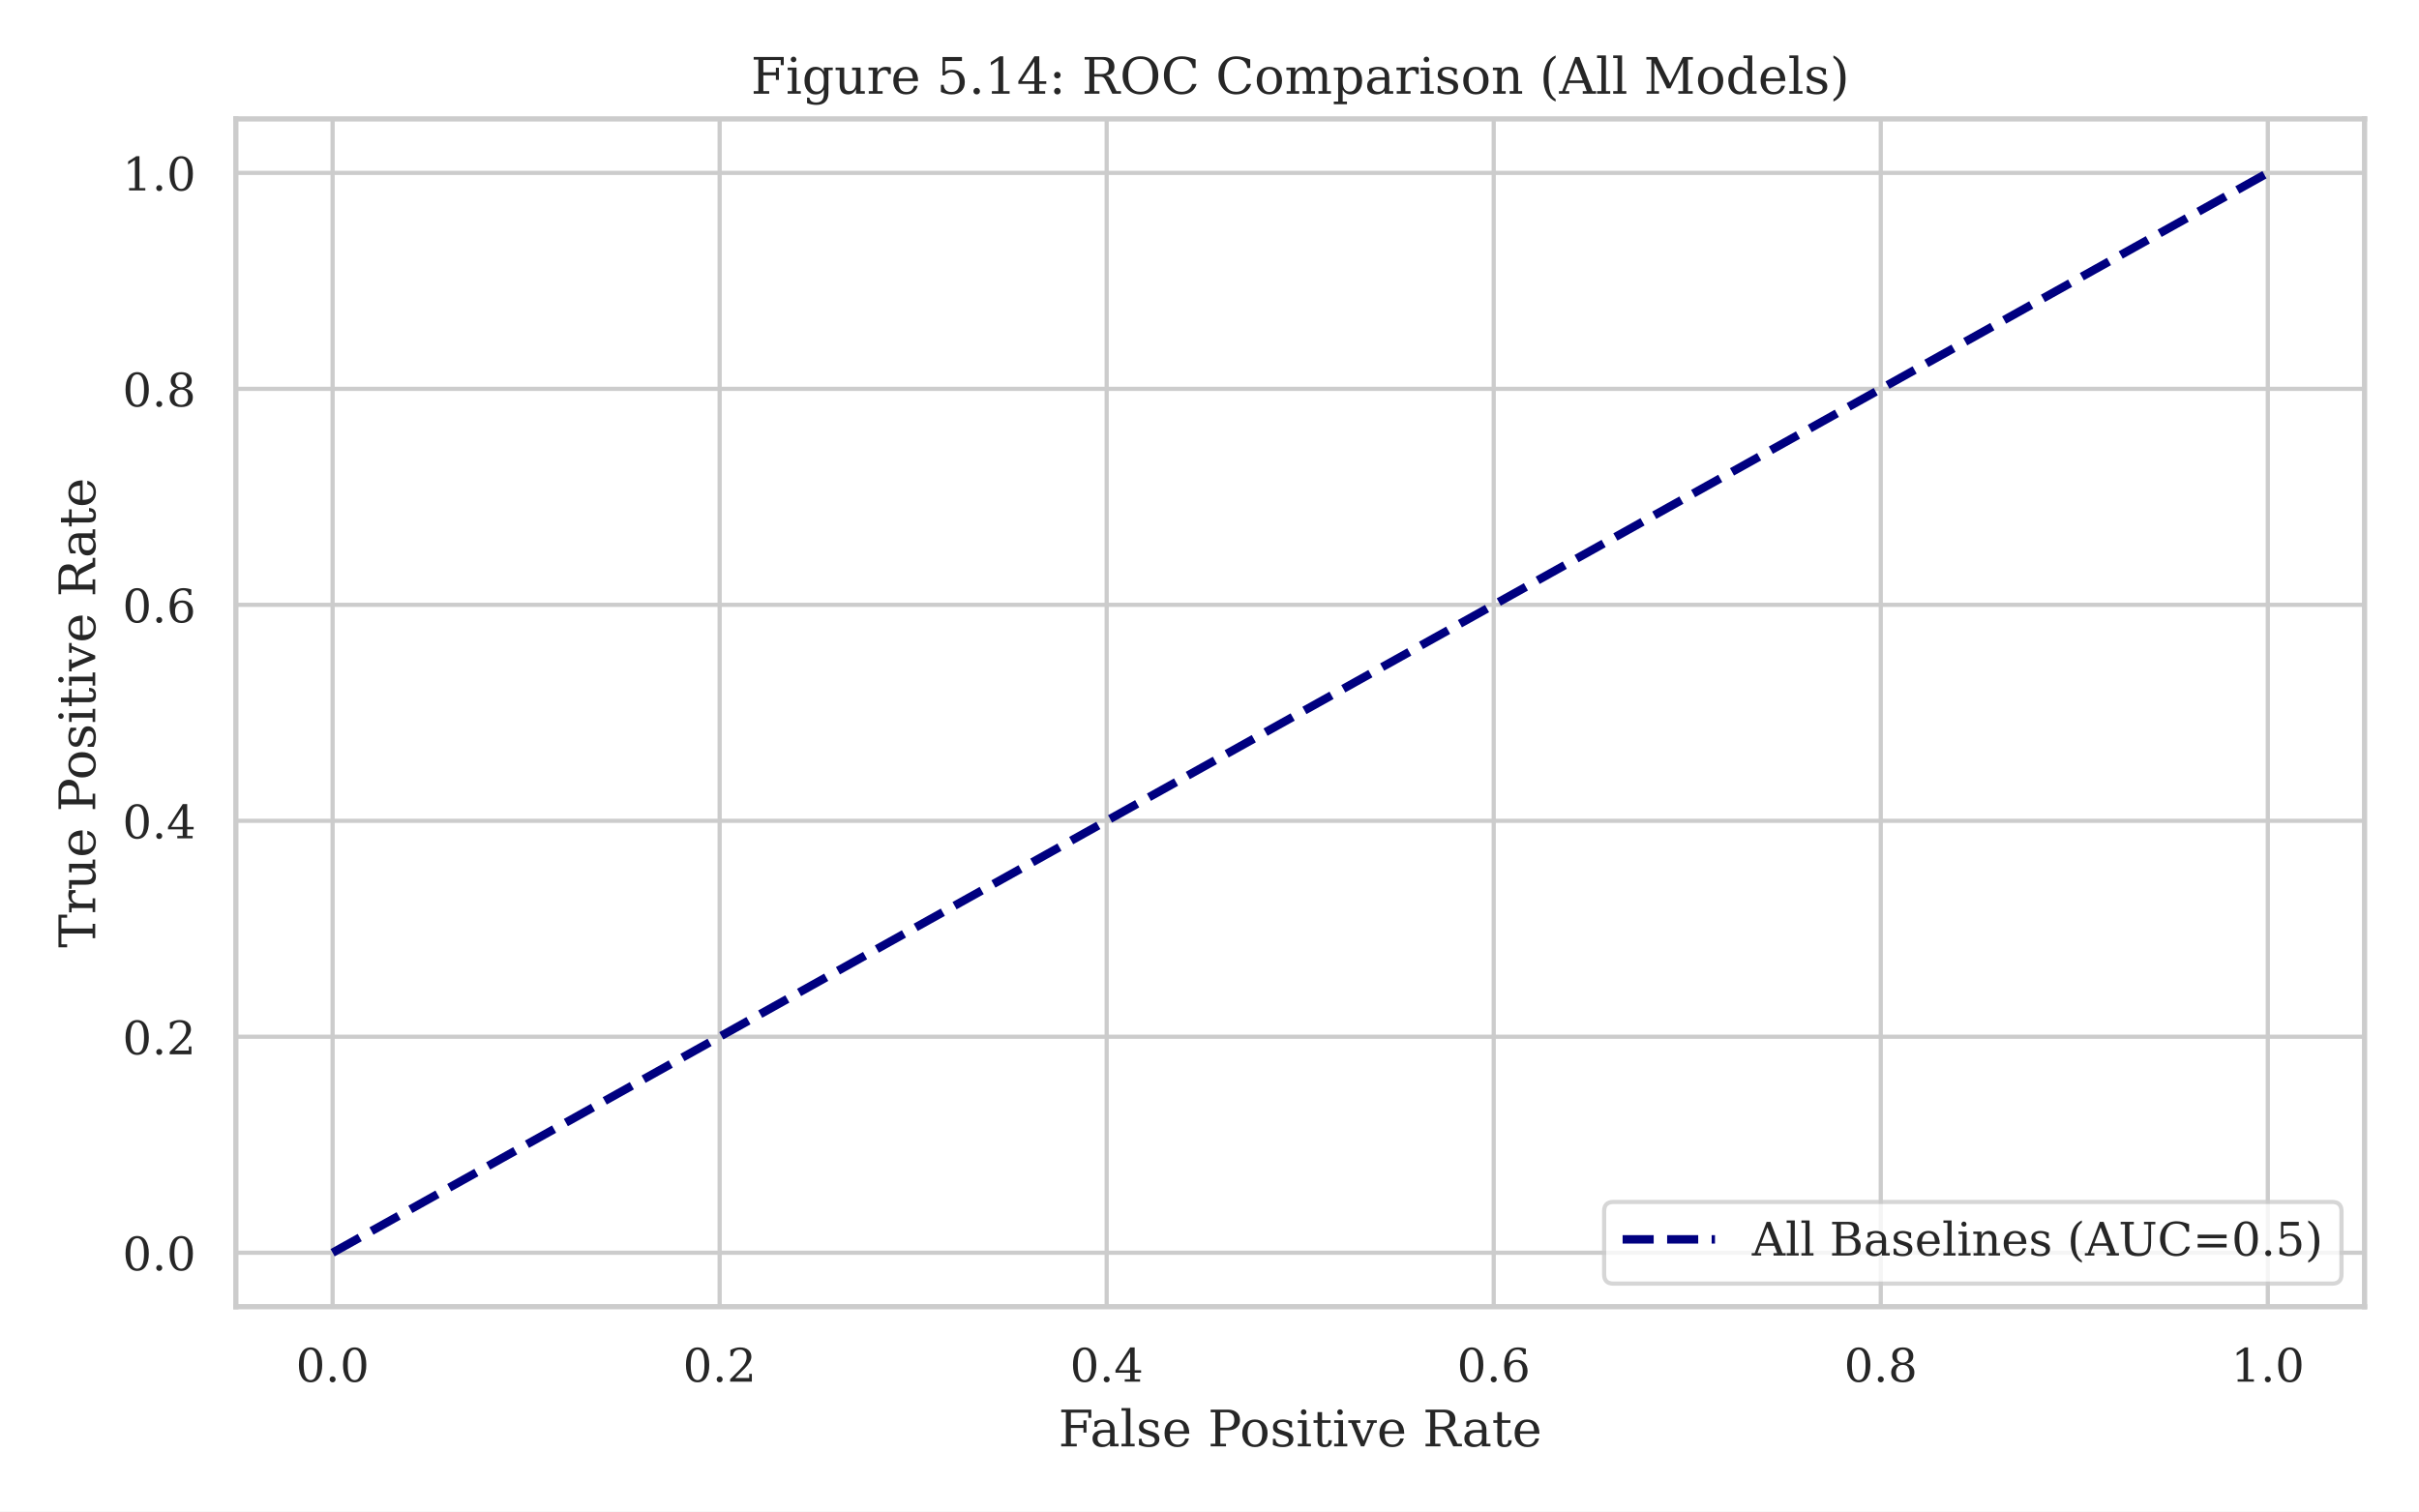
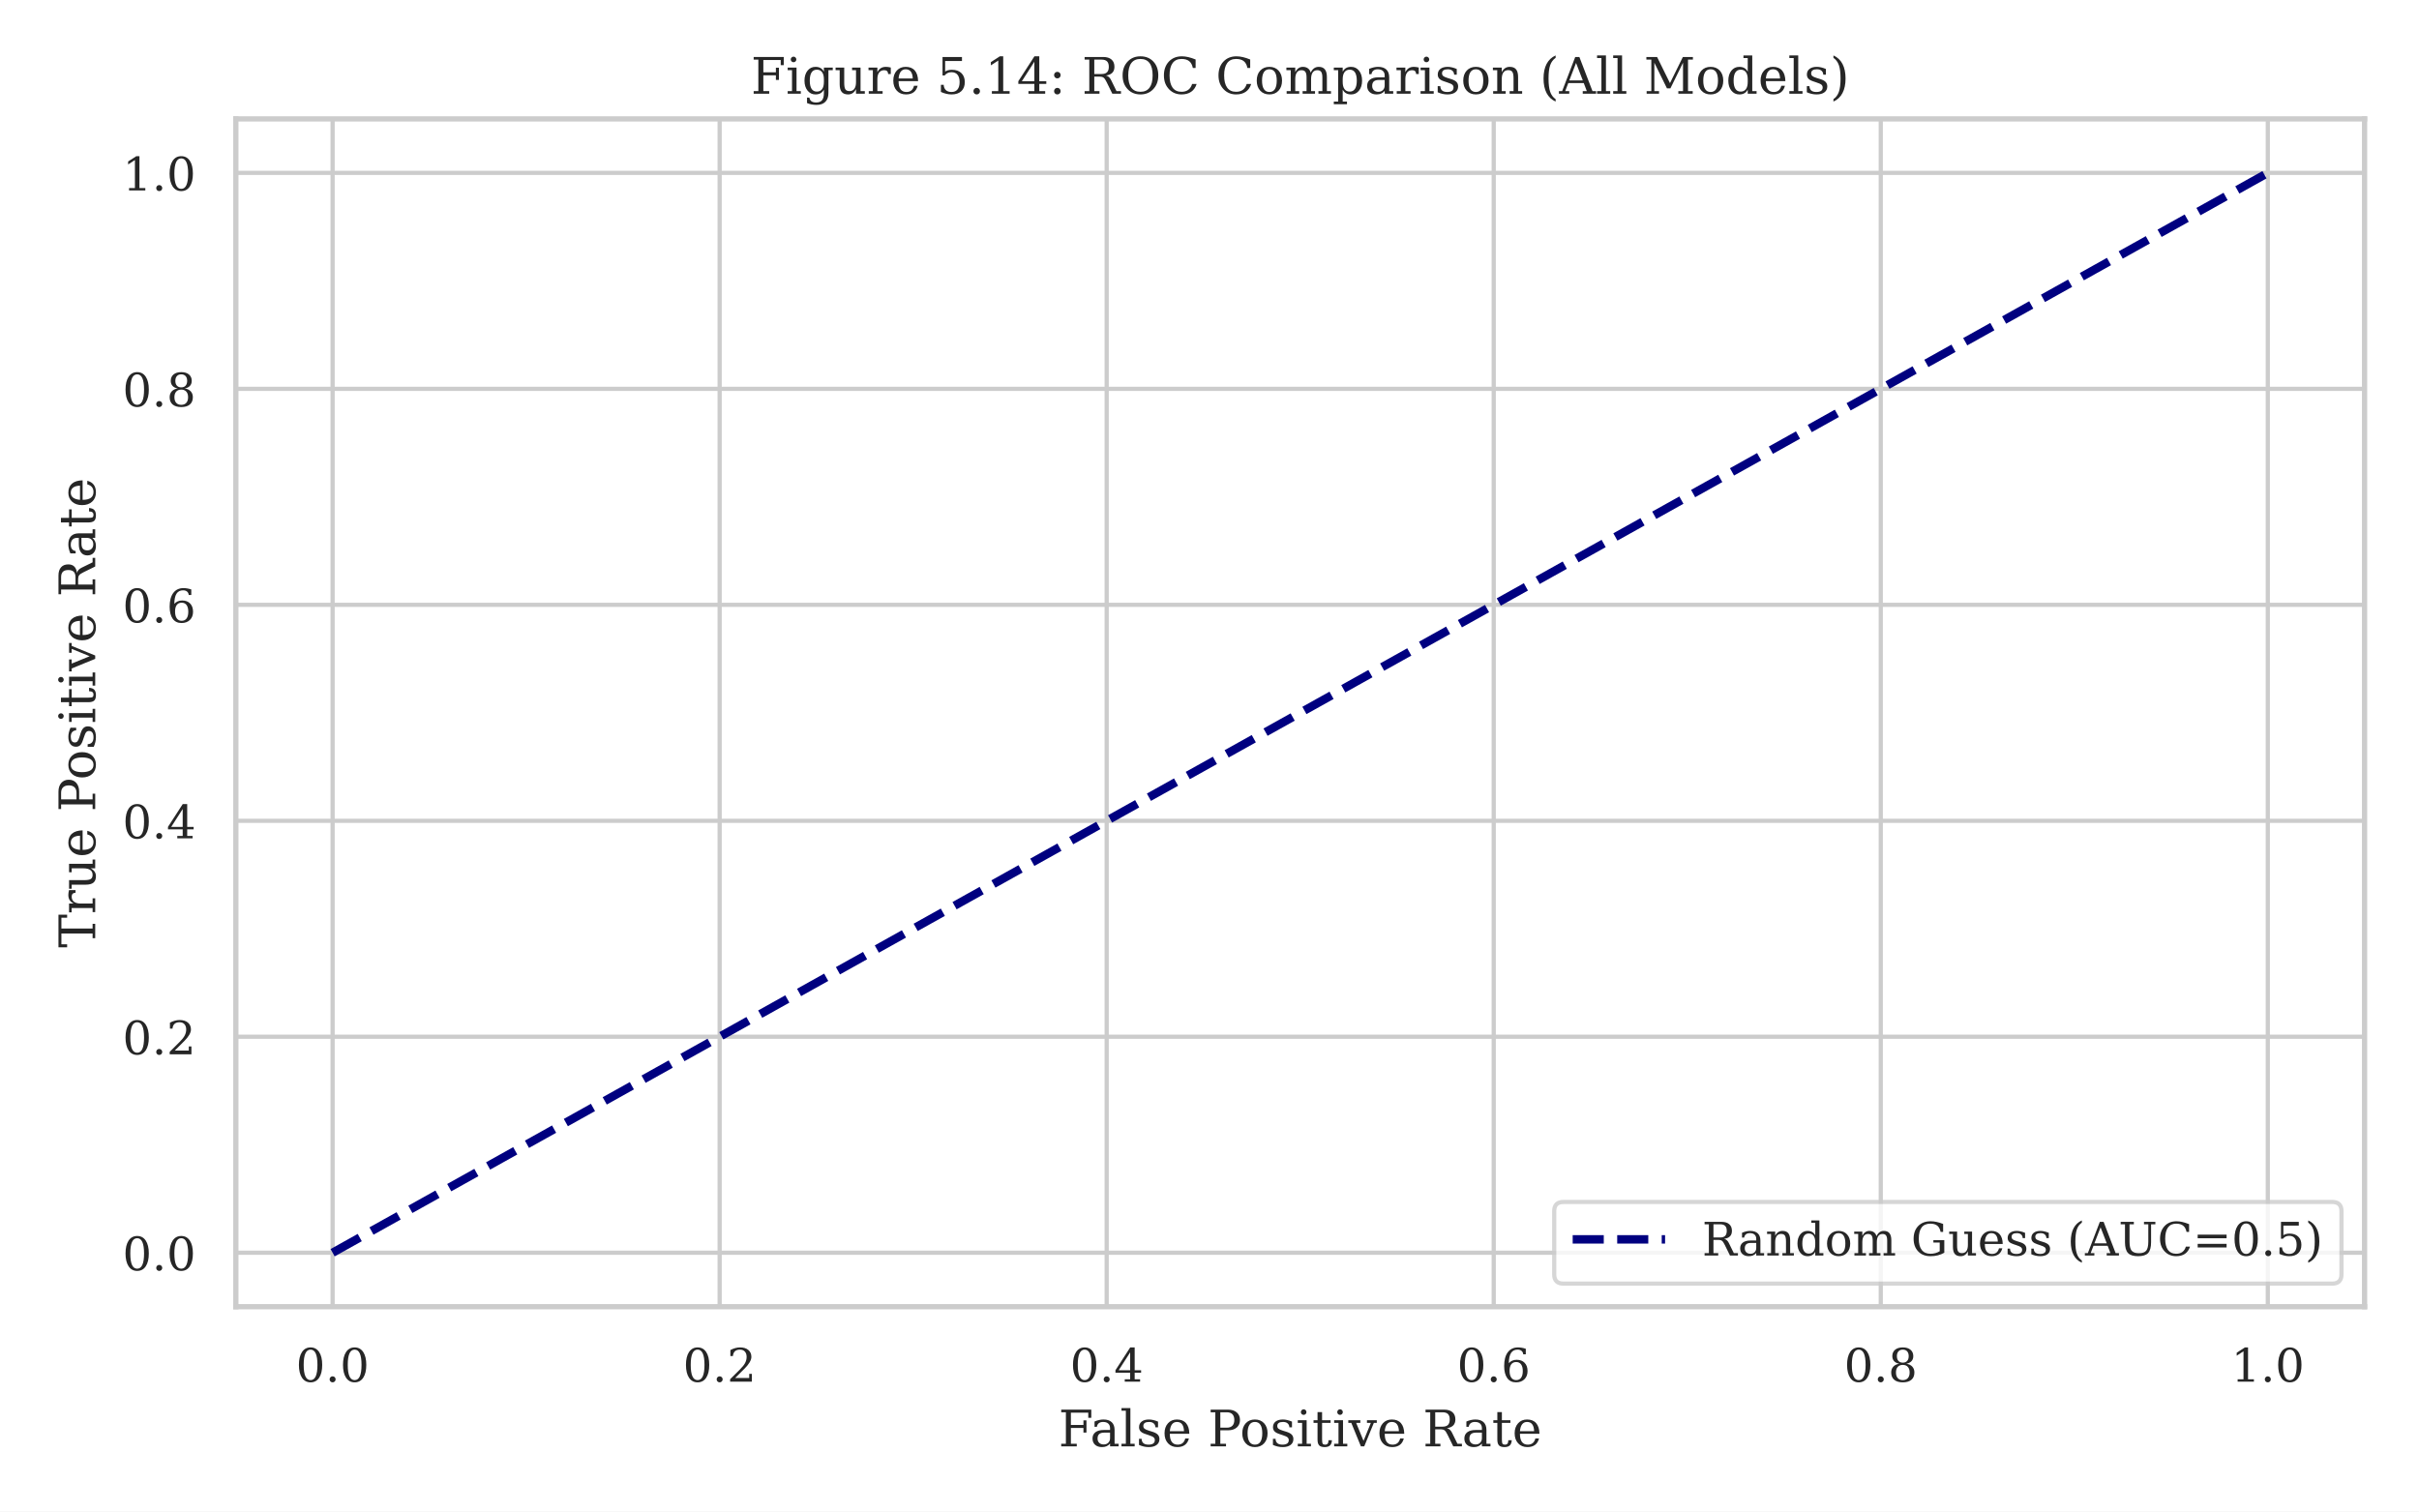
<svg xmlns="http://www.w3.org/2000/svg" xmlns:xlink="http://www.w3.org/1999/xlink" width="576pt" height="360pt" viewBox="0 0 576 360" version="1.1">
  <defs>
    <style type="text/css">*{stroke-linejoin: round; stroke-linecap: butt}</style>
  </defs>
  <g id="figure_1">
    <g id="patch_1">
      <path d="M 0 360  L 576 360  L 576 0  L 0 0  z " style="fill: #ffffff" />
    </g>
    <g id="axes_1">
      <g id="patch_2">
        <path d="M 56.16 311.22  L 563.04 311.22  L 563.04 28.32  L 56.16 28.32  z " style="fill: #ffffff" />
      </g>
      <g id="matplotlib.axis_1">
        <g id="xtick_1">
          <g id="line2d_1">
-             <path d="M 79.2 311.22  L 79.2 28.32  " clip-path="url(#pacf31fbbcf)" style="fill: none; stroke: #cccccc; stroke-linecap: round" />
+             <path d="M 79.2 311.22  L 79.2 28.32  " clip-path="url(#pa7ee1be1a8)" style="fill: none; stroke: #cccccc; stroke-linecap: round" />
          </g>
          <g id="text_1">
            <g style="fill: #262626" transform="translate(70.45328 329.0783) scale(0.11 -0.11)">
              <defs>
                <path id="DejaVuSerif-30" d="M 2034 219  Q 2513 219 2750 744  Q 2988 1269 2988 2328  Q 2988 3391 2750 3916  Q 2513 4441 2034 4441  Q 1556 4441 1318 3916  Q 1081 3391 1081 2328  Q 1081 1269 1318 744  Q 1556 219 2034 219  z M 2034 -91  Q 1275 -91 848 546  Q 422 1184 422 2328  Q 422 3475 848 4112  Q 1275 4750 2034 4750  Q 2797 4750 3222 4112  Q 3647 3475 3647 2328  Q 3647 1184 3222 546  Q 2797 -91 2034 -91  z " transform="scale(0.015625)" />
                <path id="DejaVuSerif-2e" d="M 603 325  Q 603 500 722 622  Q 841 744 1019 744  Q 1191 744 1312 622  Q 1434 500 1434 325  Q 1434 153 1312 31  Q 1191 -91 1019 -91  Q 841 -91 722 29  Q 603 150 603 325  z " transform="scale(0.015625)" />
              </defs>
              <use xlink:href="#DejaVuSerif-30" />
              <use xlink:href="#DejaVuSerif-2e" transform="translate(63.62305 0)" />
              <use xlink:href="#DejaVuSerif-30" transform="translate(95.41016 0)" />
            </g>
          </g>
        </g>
        <g id="xtick_2">
          <g id="line2d_2">
-             <path d="M 171.36 311.22  L 171.36 28.32  " clip-path="url(#pacf31fbbcf)" style="fill: none; stroke: #cccccc; stroke-linecap: round" />
+             <path d="M 171.36 311.22  L 171.36 28.32  " clip-path="url(#pa7ee1be1a8)" style="fill: none; stroke: #cccccc; stroke-linecap: round" />
          </g>
          <g id="text_2">
            <g style="fill: #262626" transform="translate(162.6133 329.0783) scale(0.11 -0.11)">
              <defs>
                <path id="DejaVuSerif-32" d="M 819 3553  L 469 3553  L 469 4384  Q 803 4563 1142 4656  Q 1481 4750 1806 4750  Q 2534 4750 2956 4397  Q 3378 4044 3378 3438  Q 3378 2753 2422 1800  Q 2347 1728 2309 1691  L 1131 513  L 3078 513  L 3078 1088  L 3444 1088  L 3444 0  L 434 0  L 434 341  L 1850 1753  Q 2319 2222 2519 2614  Q 2719 3006 2719 3438  Q 2719 3909 2473 4175  Q 2228 4441 1797 4441  Q 1350 4441 1106 4219  Q 863 3997 819 3553  z " transform="scale(0.015625)" />
              </defs>
              <use xlink:href="#DejaVuSerif-30" />
              <use xlink:href="#DejaVuSerif-2e" transform="translate(63.62305 0)" />
              <use xlink:href="#DejaVuSerif-32" transform="translate(95.41016 0)" />
            </g>
          </g>
        </g>
        <g id="xtick_3">
          <g id="line2d_3">
-             <path d="M 263.52 311.22  L 263.52 28.32  " clip-path="url(#pacf31fbbcf)" style="fill: none; stroke: #cccccc; stroke-linecap: round" />
+             <path d="M 263.52 311.22  L 263.52 28.32  " clip-path="url(#pa7ee1be1a8)" style="fill: none; stroke: #cccccc; stroke-linecap: round" />
          </g>
          <g id="text_3">
            <g style="fill: #262626" transform="translate(254.7733 329.0783) scale(0.11 -0.11)">
              <defs>
                <path id="DejaVuSerif-34" d="M 2234 1581  L 2234 4063  L 641 1581  L 2234 1581  z M 3609 0  L 1484 0  L 1484 331  L 2234 331  L 2234 1247  L 197 1247  L 197 1588  L 2241 4750  L 2859 4750  L 2859 1581  L 3750 1581  L 3750 1247  L 2859 1247  L 2859 331  L 3609 331  L 3609 0  z " transform="scale(0.015625)" />
              </defs>
              <use xlink:href="#DejaVuSerif-30" />
              <use xlink:href="#DejaVuSerif-2e" transform="translate(63.62305 0)" />
              <use xlink:href="#DejaVuSerif-34" transform="translate(95.41016 0)" />
            </g>
          </g>
        </g>
        <g id="xtick_4">
          <g id="line2d_4">
-             <path d="M 355.68 311.22  L 355.68 28.32  " clip-path="url(#pacf31fbbcf)" style="fill: none; stroke: #cccccc; stroke-linecap: round" />
+             <path d="M 355.68 311.22  L 355.68 28.32  " clip-path="url(#pa7ee1be1a8)" style="fill: none; stroke: #cccccc; stroke-linecap: round" />
          </g>
          <g id="text_4">
            <g style="fill: #262626" transform="translate(346.9333 329.0783) scale(0.11 -0.11)">
              <defs>
                <path id="DejaVuSerif-36" d="M 2094 219  Q 2534 219 2771 542  Q 3009 866 3009 1472  Q 3009 2078 2771 2401  Q 2534 2725 2094 2725  Q 1647 2725 1412 2412  Q 1178 2100 1178 1509  Q 1178 888 1415 553  Q 1653 219 2094 219  z M 1075 2569  Q 1288 2803 1556 2918  Q 1825 3034 2163 3034  Q 2859 3034 3264 2615  Q 3669 2197 3669 1472  Q 3669 763 3233 336  Q 2797 -91 2069 -91  Q 1278 -91 853 498  Q 428 1088 428 2181  Q 428 3406 931 4078  Q 1434 4750 2350 4750  Q 2597 4750 2869 4703  Q 3141 4656 3425 4563  L 3425 3794  L 3072 3794  Q 3034 4109 2831 4275  Q 2628 4441 2284 4441  Q 1678 4441 1381 3981  Q 1084 3522 1075 2569  z " transform="scale(0.015625)" />
              </defs>
              <use xlink:href="#DejaVuSerif-30" />
              <use xlink:href="#DejaVuSerif-2e" transform="translate(63.62305 0)" />
              <use xlink:href="#DejaVuSerif-36" transform="translate(95.41016 0)" />
            </g>
          </g>
        </g>
        <g id="xtick_5">
          <g id="line2d_5">
-             <path d="M 447.84 311.22  L 447.84 28.32  " clip-path="url(#pacf31fbbcf)" style="fill: none; stroke: #cccccc; stroke-linecap: round" />
+             <path d="M 447.84 311.22  L 447.84 28.32  " clip-path="url(#pa7ee1be1a8)" style="fill: none; stroke: #cccccc; stroke-linecap: round" />
          </g>
          <g id="text_5">
            <g style="fill: #262626" transform="translate(439.0933 329.0783) scale(0.11 -0.11)">
              <defs>
                <path id="DejaVuSerif-38" d="M 2981 1275  Q 2981 1775 2732 2051  Q 2484 2328 2034 2328  Q 1584 2328 1336 2051  Q 1088 1775 1088 1275  Q 1088 772 1336 495  Q 1584 219 2034 219  Q 2484 219 2732 495  Q 2981 772 2981 1275  z M 2853 3541  Q 2853 3966 2637 4203  Q 2422 4441 2034 4441  Q 1650 4441 1433 4203  Q 1216 3966 1216 3541  Q 1216 3113 1433 2875  Q 1650 2638 2034 2638  Q 2422 2638 2637 2875  Q 2853 3113 2853 3541  z M 2516 2484  Q 3047 2413 3344 2092  Q 3641 1772 3641 1275  Q 3641 619 3225 264  Q 2809 -91 2034 -91  Q 1263 -91 845 264  Q 428 619 428 1275  Q 428 1772 725 2092  Q 1022 2413 1556 2484  Q 1084 2569 832 2842  Q 581 3116 581 3541  Q 581 4103 968 4426  Q 1356 4750 2034 4750  Q 2713 4750 3100 4426  Q 3488 4103 3488 3541  Q 3488 3116 3236 2842  Q 2984 2569 2516 2484  z " transform="scale(0.015625)" />
              </defs>
              <use xlink:href="#DejaVuSerif-30" />
              <use xlink:href="#DejaVuSerif-2e" transform="translate(63.62305 0)" />
              <use xlink:href="#DejaVuSerif-38" transform="translate(95.41016 0)" />
            </g>
          </g>
        </g>
        <g id="xtick_6">
          <g id="line2d_6">
-             <path d="M 540 311.22  L 540 28.32  " clip-path="url(#pacf31fbbcf)" style="fill: none; stroke: #cccccc; stroke-linecap: round" />
+             <path d="M 540 311.22  L 540 28.32  " clip-path="url(#pa7ee1be1a8)" style="fill: none; stroke: #cccccc; stroke-linecap: round" />
          </g>
          <g id="text_6">
            <g style="fill: #262626" transform="translate(531.2533 329.0783) scale(0.11 -0.11)">
              <defs>
                <path id="DejaVuSerif-31" d="M 909 0  L 909 331  L 1722 331  L 1722 4213  L 781 3603  L 781 4013  L 1919 4750  L 2350 4750  L 2350 331  L 3163 331  L 3163 0  L 909 0  z " transform="scale(0.015625)" />
              </defs>
              <use xlink:href="#DejaVuSerif-31" />
              <use xlink:href="#DejaVuSerif-2e" transform="translate(63.62305 0)" />
              <use xlink:href="#DejaVuSerif-30" transform="translate(95.41016 0)" />
            </g>
          </g>
        </g>
        <g id="text_7">
          <g style="fill: #262626" transform="translate(252.03 344.4841) scale(0.12 -0.12)">
            <defs>
              <path id="DejaVuSerif-46" d="M 353 0  L 353 331  L 947 331  L 947 4331  L 353 4331  L 353 4666  L 4172 4666  L 4172 3628  L 3788 3628  L 3788 4281  L 1581 4281  L 1581 2719  L 3175 2719  L 3175 3303  L 3559 3303  L 3559 1753  L 3175 1753  L 3175 2338  L 1581 2338  L 1581 331  L 2328 331  L 2328 0  L 353 0  z " transform="scale(0.015625)" />
              <path id="DejaVuSerif-61" d="M 2547 1044  L 2547 1747  L 1806 1747  Q 1378 1747 1168 1562  Q 959 1378 959 997  Q 959 650 1171 447  Q 1384 244 1747 244  Q 2106 244 2326 466  Q 2547 688 2547 1044  z M 3122 2075  L 3122 331  L 3634 331  L 3634 0  L 2547 0  L 2547 359  Q 2356 128 2106 18  Q 1856 -91 1522 -91  Q 969 -91 644 203  Q 319 497 319 997  Q 319 1513 691 1797  Q 1063 2081 1741 2081  L 2547 2081  L 2547 2309  Q 2547 2688 2317 2895  Q 2088 3103 1672 3103  Q 1328 3103 1125 2947  Q 922 2791 872 2484  L 575 2484  L 575 3156  Q 875 3284 1158 3348  Q 1441 3413 1709 3413  Q 2400 3413 2761 3070  Q 3122 2728 3122 2075  z " transform="scale(0.015625)" />
              <path id="DejaVuSerif-6c" d="M 1313 331  L 1856 331  L 1856 0  L 184 0  L 184 331  L 738 331  L 738 4531  L 184 4531  L 184 4863  L 1313 4863  L 1313 331  z " transform="scale(0.015625)" />
              <path id="DejaVuSerif-73" d="M 359 184  L 359 959  L 691 959  Q 703 588 923 403  Q 1144 219 1575 219  Q 1963 219 2166 364  Q 2369 509 2369 788  Q 2369 1006 2220 1140  Q 2072 1275 1594 1428  L 1178 1569  Q 750 1706 558 1912  Q 366 2119 366 2438  Q 366 2894 700 3153  Q 1034 3413 1625 3413  Q 1888 3413 2178 3344  Q 2469 3275 2778 3144  L 2778 2419  L 2447 2419  Q 2434 2741 2221 2922  Q 2009 3103 1644 3103  Q 1281 3103 1095 2975  Q 909 2847 909 2591  Q 909 2381 1050 2254  Q 1191 2128 1613 1997  L 2069 1856  Q 2541 1709 2748 1489  Q 2956 1269 2956 922  Q 2956 450 2595 179  Q 2234 -91 1600 -91  Q 1278 -91 972 -22  Q 666 47 359 184  z " transform="scale(0.015625)" />
              <path id="DejaVuSerif-65" d="M 3469 1600  L 991 1600  L 991 1575  Q 991 903 1244 561  Q 1497 219 1991 219  Q 2369 219 2611 417  Q 2853 616 2950 1006  L 3413 1006  Q 3275 459 2904 184  Q 2534 -91 1931 -91  Q 1203 -91 761 389  Q 319 869 319 1663  Q 319 2450 753 2931  Q 1188 3413 1894 3413  Q 2647 3413 3050 2948  Q 3453 2484 3469 1600  z M 2791 1931  Q 2772 2513 2545 2808  Q 2319 3103 1894 3103  Q 1497 3103 1269 2806  Q 1041 2509 991 1931  L 2791 1931  z " transform="scale(0.015625)" />
              <path id="DejaVuSerif-20" transform="scale(0.015625)" />
              <path id="DejaVuSerif-50" d="M 1581 2375  L 2406 2375  Q 2872 2375 3115 2626  Q 3359 2878 3359 3353  Q 3359 3831 3115 4081  Q 2872 4331 2406 4331  L 1581 4331  L 1581 2375  z M 353 0  L 353 331  L 947 331  L 947 4331  L 353 4331  L 353 4666  L 2559 4666  Q 3259 4666 3668 4311  Q 4078 3956 4078 3353  Q 4078 2753 3668 2397  Q 3259 2041 2559 2041  L 1581 2041  L 1581 331  L 2303 331  L 2303 0  L 353 0  z " transform="scale(0.015625)" />
              <path id="DejaVuSerif-6f" d="M 1925 219  Q 2388 219 2623 584  Q 2859 950 2859 1663  Q 2859 2375 2623 2739  Q 2388 3103 1925 3103  Q 1463 3103 1227 2739  Q 991 2375 991 1663  Q 991 950 1228 584  Q 1466 219 1925 219  z M 1925 -91  Q 1200 -91 759 389  Q 319 869 319 1663  Q 319 2456 758 2934  Q 1197 3413 1925 3413  Q 2653 3413 3092 2934  Q 3531 2456 3531 1663  Q 3531 869 3092 389  Q 2653 -91 1925 -91  z " transform="scale(0.015625)" />
              <path id="DejaVuSerif-69" d="M 622 4353  Q 622 4497 726 4603  Q 831 4709 978 4709  Q 1122 4709 1226 4603  Q 1331 4497 1331 4353  Q 1331 4206 1228 4103  Q 1125 4000 978 4000  Q 831 4000 726 4103  Q 622 4206 622 4353  z M 1356 331  L 1900 331  L 1900 0  L 231 0  L 231 331  L 781 331  L 781 2988  L 231 2988  L 231 3322  L 1356 3322  L 1356 331  z " transform="scale(0.015625)" />
              <path id="DejaVuSerif-74" d="M 691 2988  L 184 2988  L 184 3322  L 691 3322  L 691 4353  L 1269 4353  L 1269 3322  L 2350 3322  L 2350 2988  L 1269 2988  L 1269 878  Q 1269 456 1350 337  Q 1431 219 1650 219  Q 1875 219 1978 351  Q 2081 484 2088 781  L 2522 781  Q 2497 328 2275 118  Q 2053 -91 1600 -91  Q 1103 -91 897 129  Q 691 350 691 878  L 691 2988  z " transform="scale(0.015625)" />
              <path id="DejaVuSerif-76" d="M 1581 0  L 359 2988  L -19 2988  L -19 3322  L 1509 3322  L 1509 2988  L 978 2988  L 1913 703  L 2847 2988  L 2350 2988  L 2350 3322  L 3597 3322  L 3597 2988  L 3225 2988  L 2003 0  L 1581 0  z " transform="scale(0.015625)" />
              <path id="DejaVuSerif-52" d="M 3066 2316  Q 3284 2256 3442 2114  Q 3600 1972 3725 1716  L 4403 331  L 4972 331  L 4972 0  L 3872 0  L 3144 1484  Q 2934 1916 2759 2042  Q 2584 2169 2278 2169  L 1581 2169  L 1581 331  L 2241 331  L 2241 0  L 353 0  L 353 331  L 947 331  L 947 4331  L 353 4331  L 353 4666  L 2719 4666  Q 3400 4666 3770 4341  Q 4141 4016 4141 3419  Q 4141 2938 3870 2661  Q 3600 2384 3066 2316  z M 1581 2503  L 2503 2503  Q 2975 2503 3200 2726  Q 3425 2950 3425 3419  Q 3425 3888 3200 4109  Q 2975 4331 2503 4331  L 1581 4331  L 1581 2503  z " transform="scale(0.015625)" />
            </defs>
            <use xlink:href="#DejaVuSerif-46" />
            <use xlink:href="#DejaVuSerif-61" transform="translate(62.63477 0)" />
            <use xlink:href="#DejaVuSerif-6c" transform="translate(122.2539 0)" />
            <use xlink:href="#DejaVuSerif-73" transform="translate(154.2363 0)" />
            <use xlink:href="#DejaVuSerif-65" transform="translate(205.5547 0)" />
            <use xlink:href="#DejaVuSerif-20" transform="translate(264.7344 0)" />
            <use xlink:href="#DejaVuSerif-50" transform="translate(296.5215 0)" />
            <use xlink:href="#DejaVuSerif-6f" transform="translate(359.8066 0)" />
            <use xlink:href="#DejaVuSerif-73" transform="translate(420.0117 0)" />
            <use xlink:href="#DejaVuSerif-69" transform="translate(471.3301 0)" />
            <use xlink:href="#DejaVuSerif-74" transform="translate(503.3125 0)" />
            <use xlink:href="#DejaVuSerif-69" transform="translate(543.498 0)" />
            <use xlink:href="#DejaVuSerif-76" transform="translate(575.4805 0)" />
            <use xlink:href="#DejaVuSerif-65" transform="translate(631.9746 0)" />
            <use xlink:href="#DejaVuSerif-20" transform="translate(691.1543 0)" />
            <use xlink:href="#DejaVuSerif-52" transform="translate(722.9414 0)" />
            <use xlink:href="#DejaVuSerif-61" transform="translate(800.4844 0)" />
            <use xlink:href="#DejaVuSerif-74" transform="translate(860.1035 0)" />
            <use xlink:href="#DejaVuSerif-65" transform="translate(900.2891 0)" />
          </g>
        </g>
      </g>
      <g id="matplotlib.axis_2">
        <g id="ytick_1">
          <g id="line2d_7">
-             <path d="M 56.16 298.361  L 563.04 298.361  " clip-path="url(#pacf31fbbcf)" style="fill: none; stroke: #cccccc; stroke-linecap: round" />
+             <path d="M 56.16 298.361  L 563.04 298.361  " clip-path="url(#pa7ee1be1a8)" style="fill: none; stroke: #cccccc; stroke-linecap: round" />
          </g>
          <g id="text_8">
            <g style="fill: #262626" transform="translate(29.16656 302.5401) scale(0.11 -0.11)">
              <use xlink:href="#DejaVuSerif-30" />
              <use xlink:href="#DejaVuSerif-2e" transform="translate(63.62305 0)" />
              <use xlink:href="#DejaVuSerif-30" transform="translate(95.41016 0)" />
            </g>
          </g>
        </g>
        <g id="ytick_2">
          <g id="line2d_8">
-             <path d="M 56.16 246.925  L 563.04 246.925  " clip-path="url(#pacf31fbbcf)" style="fill: none; stroke: #cccccc; stroke-linecap: round" />
+             <path d="M 56.16 246.925  L 563.04 246.925  " clip-path="url(#pa7ee1be1a8)" style="fill: none; stroke: #cccccc; stroke-linecap: round" />
          </g>
          <g id="text_9">
            <g style="fill: #262626" transform="translate(29.16656 251.1037) scale(0.11 -0.11)">
              <use xlink:href="#DejaVuSerif-30" />
              <use xlink:href="#DejaVuSerif-2e" transform="translate(63.62305 0)" />
              <use xlink:href="#DejaVuSerif-32" transform="translate(95.41016 0)" />
            </g>
          </g>
        </g>
        <g id="ytick_3">
          <g id="line2d_9">
-             <path d="M 56.16 195.488  L 563.04 195.488  " clip-path="url(#pacf31fbbcf)" style="fill: none; stroke: #cccccc; stroke-linecap: round" />
+             <path d="M 56.16 195.488  L 563.04 195.488  " clip-path="url(#pa7ee1be1a8)" style="fill: none; stroke: #cccccc; stroke-linecap: round" />
          </g>
          <g id="text_10">
            <g style="fill: #262626" transform="translate(29.16656 199.6673) scale(0.11 -0.11)">
              <use xlink:href="#DejaVuSerif-30" />
              <use xlink:href="#DejaVuSerif-2e" transform="translate(63.62305 0)" />
              <use xlink:href="#DejaVuSerif-34" transform="translate(95.41016 0)" />
            </g>
          </g>
        </g>
        <g id="ytick_4">
          <g id="line2d_10">
-             <path d="M 56.16 144.052  L 563.04 144.052  " clip-path="url(#pacf31fbbcf)" style="fill: none; stroke: #cccccc; stroke-linecap: round" />
+             <path d="M 56.16 144.052  L 563.04 144.052  " clip-path="url(#pa7ee1be1a8)" style="fill: none; stroke: #cccccc; stroke-linecap: round" />
          </g>
          <g id="text_11">
            <g style="fill: #262626" transform="translate(29.16656 148.231) scale(0.11 -0.11)">
              <use xlink:href="#DejaVuSerif-30" />
              <use xlink:href="#DejaVuSerif-2e" transform="translate(63.62305 0)" />
              <use xlink:href="#DejaVuSerif-36" transform="translate(95.41016 0)" />
            </g>
          </g>
        </g>
        <g id="ytick_5">
          <g id="line2d_11">
-             <path d="M 56.16 92.615  L 563.04 92.615  " clip-path="url(#pacf31fbbcf)" style="fill: none; stroke: #cccccc; stroke-linecap: round" />
+             <path d="M 56.16 92.615  L 563.04 92.615  " clip-path="url(#pa7ee1be1a8)" style="fill: none; stroke: #cccccc; stroke-linecap: round" />
          </g>
          <g id="text_12">
            <g style="fill: #262626" transform="translate(29.16656 96.7946) scale(0.11 -0.11)">
              <use xlink:href="#DejaVuSerif-30" />
              <use xlink:href="#DejaVuSerif-2e" transform="translate(63.62305 0)" />
              <use xlink:href="#DejaVuSerif-38" transform="translate(95.41016 0)" />
            </g>
          </g>
        </g>
        <g id="ytick_6">
          <g id="line2d_12">
-             <path d="M 56.16 41.179  L 563.04 41.179  " clip-path="url(#pacf31fbbcf)" style="fill: none; stroke: #cccccc; stroke-linecap: round" />
+             <path d="M 56.16 41.179  L 563.04 41.179  " clip-path="url(#pa7ee1be1a8)" style="fill: none; stroke: #cccccc; stroke-linecap: round" />
          </g>
          <g id="text_13">
            <g style="fill: #262626" transform="translate(29.16656 45.35823) scale(0.11 -0.11)">
              <use xlink:href="#DejaVuSerif-31" />
              <use xlink:href="#DejaVuSerif-2e" transform="translate(63.62305 0)" />
              <use xlink:href="#DejaVuSerif-30" transform="translate(95.41016 0)" />
            </g>
          </g>
        </g>
        <g id="text_14">
          <g style="fill: #262626" transform="translate(22.67094 225.7406) rotate(-90) scale(0.12 -0.12)">
            <defs>
              <path id="DejaVuSerif-54" d="M 1222 0  L 1222 331  L 1819 331  L 1819 4294  L 447 4294  L 447 3566  L 63 3566  L 63 4666  L 4206 4666  L 4206 3566  L 3822 3566  L 3822 4294  L 2450 4294  L 2450 331  L 3047 331  L 3047 0  L 1222 0  z " transform="scale(0.015625)" />
              <path id="DejaVuSerif-72" d="M 3059 3328  L 3059 2497  L 2728 2497  Q 2713 2744 2591 2866  Q 2469 2988 2234 2988  Q 1809 2988 1582 2694  Q 1356 2400 1356 1850  L 1356 331  L 2022 331  L 2022 0  L 263 0  L 263 331  L 781 331  L 781 2994  L 231 2994  L 231 3322  L 1356 3322  L 1356 2731  Q 1525 3078 1790 3245  Q 2056 3413 2438 3413  Q 2578 3413 2733 3391  Q 2888 3369 3059 3328  z " transform="scale(0.015625)" />
              <path id="DejaVuSerif-75" d="M 2266 3322  L 3341 3322  L 3341 331  L 3884 331  L 3884 0  L 2766 0  L 2766 588  Q 2606 256 2353 82  Q 2100 -91 1766 -91  Q 1213 -91 952 223  Q 691 538 691 1209  L 691 2988  L 172 2988  L 172 3322  L 1269 3322  L 1269 1388  Q 1269 781 1417 556  Q 1566 331 1947 331  Q 2347 331 2556 625  Q 2766 919 2766 1478  L 2766 2988  L 2266 2988  L 2266 3322  z " transform="scale(0.015625)" />
            </defs>
            <use xlink:href="#DejaVuSerif-54" />
            <use xlink:href="#DejaVuSerif-72" transform="translate(66.69922 0)" />
            <use xlink:href="#DejaVuSerif-75" transform="translate(114.502 0)" />
            <use xlink:href="#DejaVuSerif-65" transform="translate(178.9062 0)" />
            <use xlink:href="#DejaVuSerif-20" transform="translate(238.0859 0)" />
            <use xlink:href="#DejaVuSerif-50" transform="translate(269.873 0)" />
            <use xlink:href="#DejaVuSerif-6f" transform="translate(333.1582 0)" />
            <use xlink:href="#DejaVuSerif-73" transform="translate(393.3633 0)" />
            <use xlink:href="#DejaVuSerif-69" transform="translate(444.6816 0)" />
            <use xlink:href="#DejaVuSerif-74" transform="translate(476.6641 0)" />
            <use xlink:href="#DejaVuSerif-69" transform="translate(516.8496 0)" />
            <use xlink:href="#DejaVuSerif-76" transform="translate(548.832 0)" />
            <use xlink:href="#DejaVuSerif-65" transform="translate(605.3262 0)" />
            <use xlink:href="#DejaVuSerif-20" transform="translate(664.5059 0)" />
            <use xlink:href="#DejaVuSerif-52" transform="translate(696.293 0)" />
            <use xlink:href="#DejaVuSerif-61" transform="translate(773.8359 0)" />
            <use xlink:href="#DejaVuSerif-74" transform="translate(833.4551 0)" />
            <use xlink:href="#DejaVuSerif-65" transform="translate(873.6406 0)" />
          </g>
        </g>
      </g>
      <g id="line2d_13">
-         <path d="M 79.2 298.361  L 540 41.179  " clip-path="url(#pacf31fbbcf)" style="fill: none; stroke-dasharray: 7.4,3.2; stroke-dashoffset: 0; stroke: #000080; stroke-width: 2" />
+         <path d="M 79.2 298.361  L 540 41.179  " clip-path="url(#pa7ee1be1a8)" style="fill: none; stroke-dasharray: 7.4,3.2; stroke-dashoffset: 0; stroke: #000080; stroke-width: 2" />
      </g>
      <g id="patch_3">
        <path d="M 56.16 311.22  L 56.16 28.32  " style="fill: none; stroke: #cccccc; stroke-width: 1.25; stroke-linejoin: miter; stroke-linecap: square" />
      </g>
      <g id="patch_4">
        <path d="M 563.04 311.22  L 563.04 28.32  " style="fill: none; stroke: #cccccc; stroke-width: 1.25; stroke-linejoin: miter; stroke-linecap: square" />
      </g>
      <g id="patch_5">
        <path d="M 56.16 311.22  L 563.04 311.22  " style="fill: none; stroke: #cccccc; stroke-width: 1.25; stroke-linejoin: miter; stroke-linecap: square" />
      </g>
      <g id="patch_6">
        <path d="M 56.16 28.32  L 563.04 28.32  " style="fill: none; stroke: #cccccc; stroke-width: 1.25; stroke-linejoin: miter; stroke-linecap: square" />
      </g>
      <g id="text_15">
        <g style="fill: #262626" transform="translate(178.7981 22.32) scale(0.12 -0.12)">
          <defs>
            <path id="DejaVuSerif-67" d="M 3359 2988  L 3359 72  Q 3359 -644 2965 -1033  Q 2572 -1422 1844 -1422  Q 1516 -1422 1216 -1362  Q 916 -1303 641 -1184  L 641 -488  L 941 -488  Q 997 -813 1206 -963  Q 1416 -1113 1806 -1113  Q 2313 -1113 2548 -827  Q 2784 -541 2784 72  L 2784 519  Q 2616 206 2355 57  Q 2094 -91 1709 -91  Q 1097 -91 708 395  Q 319 881 319 1663  Q 319 2444 706 2928  Q 1094 3413 1709 3413  Q 2094 3413 2355 3264  Q 2616 3116 2784 2803  L 2784 3322  L 3909 3322  L 3909 2988  L 3359 2988  z M 2784 1825  Q 2784 2422 2554 2737  Q 2325 3053 1888 3053  Q 1444 3053 1217 2703  Q 991 2353 991 1663  Q 991 975 1217 622  Q 1444 269 1888 269  Q 2325 269 2554 583  Q 2784 897 2784 1497  L 2784 1825  z " transform="scale(0.015625)" />
            <path id="DejaVuSerif-35" d="M 3219 4666  L 3219 4153  L 1081 4153  L 1081 2816  Q 1244 2928 1461 2984  Q 1678 3041 1947 3041  Q 2703 3041 3140 2622  Q 3578 2203 3578 1478  Q 3578 738 3136 323  Q 2694 -91 1894 -91  Q 1572 -91 1234 -12  Q 897 66 544 225  L 544 1131  L 897 1131  Q 925 688 1179 453  Q 1434 219 1894 219  Q 2388 219 2653 544  Q 2919 869 2919 1478  Q 2919 2084 2655 2407  Q 2391 2731 1894 2731  Q 1613 2731 1398 2631  Q 1184 2531 1019 2322  L 750 2322  L 750 4666  L 3219 4666  z " transform="scale(0.015625)" />
            <path id="DejaVuSerif-3a" d="M 666 325  Q 666 500 786 622  Q 906 744 1081 744  Q 1256 744 1376 622  Q 1497 500 1497 325  Q 1497 150 1378 29  Q 1259 -91 1081 -91  Q 903 -91 784 29  Q 666 150 666 325  z M 666 2363  Q 666 2538 786 2658  Q 906 2778 1081 2778  Q 1259 2778 1378 2659  Q 1497 2541 1497 2363  Q 1497 2184 1378 2065  Q 1259 1947 1081 1947  Q 906 1947 786 2067  Q 666 2188 666 2363  z " transform="scale(0.015625)" />
            <path id="DejaVuSerif-4f" d="M 2625 244  Q 3391 244 3781 770  Q 4172 1297 4172 2328  Q 4172 3363 3781 3889  Q 3391 4416 2625 4416  Q 1856 4416 1465 3889  Q 1075 3363 1075 2328  Q 1075 1297 1465 770  Q 1856 244 2625 244  z M 2625 -91  Q 2150 -91 1751 65  Q 1353 222 1050 525  Q 700 875 529 1319  Q 359 1763 359 2328  Q 359 2894 529 3339  Q 700 3784 1050 4134  Q 1356 4441 1750 4595  Q 2144 4750 2625 4750  Q 3641 4750 4266 4084  Q 4891 3419 4891 2328  Q 4891 1769 4719 1320  Q 4547 872 4197 525  Q 3891 219 3497 64  Q 3103 -91 2625 -91  z " transform="scale(0.015625)" />
            <path id="DejaVuSerif-43" d="M 4513 1234  Q 4306 581 3820 245  Q 3334 -91 2591 -91  Q 2134 -91 1743 65  Q 1353 222 1050 525  Q 700 875 529 1320  Q 359 1766 359 2328  Q 359 3416 987 4083  Q 1616 4750 2644 4750  Q 3025 4750 3456 4650  Q 3888 4550 4384 4347  L 4384 3272  L 4031 3272  Q 3916 3859 3567 4137  Q 3219 4416 2591 4416  Q 1844 4416 1459 3886  Q 1075 3356 1075 2328  Q 1075 1303 1459 773  Q 1844 244 2591 244  Q 3113 244 3450 492  Q 3788 741 3938 1234  L 4513 1234  z " transform="scale(0.015625)" />
            <path id="DejaVuSerif-6d" d="M 3316 2675  Q 3481 3041 3739 3227  Q 3997 3413 4341 3413  Q 4863 3413 5119 3089  Q 5375 2766 5375 2113  L 5375 331  L 5894 331  L 5894 0  L 4300 0  L 4300 331  L 4800 331  L 4800 2047  Q 4800 2556 4650 2772  Q 4500 2988 4153 2988  Q 3769 2988 3567 2697  Q 3366 2406 3366 1850  L 3366 331  L 3866 331  L 3866 0  L 2291 0  L 2291 331  L 2791 331  L 2791 2069  Q 2791 2566 2641 2777  Q 2491 2988 2144 2988  Q 1759 2988 1557 2697  Q 1356 2406 1356 1850  L 1356 331  L 1856 331  L 1856 0  L 263 0  L 263 331  L 781 331  L 781 2994  L 231 2994  L 231 3322  L 1356 3322  L 1356 2731  Q 1516 3063 1762 3238  Q 2009 3413 2322 3413  Q 2709 3413 2968 3220  Q 3228 3028 3316 2675  z " transform="scale(0.015625)" />
            <path id="DejaVuSerif-70" d="M 1313 1825  L 1313 1497  Q 1313 897 1542 583  Q 1772 269 2209 269  Q 2650 269 2876 622  Q 3103 975 3103 1663  Q 3103 2353 2876 2703  Q 2650 3053 2209 3053  Q 1772 3053 1542 2737  Q 1313 2422 1313 1825  z M 738 2988  L 184 2988  L 184 3322  L 1313 3322  L 1313 2803  Q 1481 3116 1742 3264  Q 2003 3413 2388 3413  Q 3000 3413 3387 2928  Q 3775 2444 3775 1663  Q 3775 881 3387 395  Q 3000 -91 2388 -91  Q 2003 -91 1742 57  Q 1481 206 1313 519  L 1313 -997  L 1856 -997  L 1856 -1331  L 184 -1331  L 184 -997  L 738 -997  L 738 2988  z " transform="scale(0.015625)" />
            <path id="DejaVuSerif-6e" d="M 263 0  L 263 331  L 781 331  L 781 2988  L 231 2988  L 231 3322  L 1356 3322  L 1356 2731  Q 1516 3069 1770 3241  Q 2025 3413 2363 3413  Q 2913 3413 3172 3097  Q 3431 2781 3431 2113  L 3431 331  L 3944 331  L 3944 0  L 2356 0  L 2356 331  L 2853 331  L 2853 1931  Q 2853 2541 2703 2767  Q 2553 2994 2175 2994  Q 1775 2994 1565 2701  Q 1356 2409 1356 1850  L 1356 331  L 1856 331  L 1856 0  L 263 0  z " transform="scale(0.015625)" />
            <path id="DejaVuSerif-28" d="M 2041 -997  Q 1281 -656 893 83  Q 506 822 506 1931  Q 506 3044 893 3783  Q 1281 4522 2041 4863  L 2041 4556  Q 1559 4225 1350 3623  Q 1141 3022 1141 1931  Q 1141 844 1350 242  Q 1559 -359 2041 -691  L 2041 -997  z " transform="scale(0.015625)" />
            <path id="DejaVuSerif-41" d="M 1281 1691  L 2994 1691  L 2138 3909  L 1281 1691  z M -38 0  L -38 331  L 372 331  L 2034 4666  L 2559 4666  L 4225 331  L 4684 331  L 4684 0  L 2988 0  L 2988 331  L 3506 331  L 3116 1356  L 1153 1356  L 763 331  L 1275 331  L 1275 0  L -38 0  z " transform="scale(0.015625)" />
            <path id="DejaVuSerif-4d" d="M 353 0  L 353 331  L 947 331  L 947 4331  L 319 4331  L 319 4666  L 1678 4666  L 3316 1344  L 4953 4666  L 6228 4666  L 6228 4331  L 5606 4331  L 5606 331  L 6203 331  L 6203 0  L 4378 0  L 4378 331  L 4972 331  L 4972 3938  L 3372 684  L 2931 684  L 1331 3938  L 1331 331  L 1925 331  L 1925 0  L 353 0  z " transform="scale(0.015625)" />
            <path id="DejaVuSerif-64" d="M 3359 331  L 3909 331  L 3909 0  L 2784 0  L 2784 519  Q 2616 206 2355 57  Q 2094 -91 1709 -91  Q 1097 -91 708 395  Q 319 881 319 1663  Q 319 2444 706 2928  Q 1094 3413 1709 3413  Q 2094 3413 2355 3264  Q 2616 3116 2784 2803  L 2784 4531  L 2241 4531  L 2241 4863  L 3359 4863  L 3359 331  z M 2784 1497  L 2784 1825  Q 2784 2422 2554 2737  Q 2325 3053 1888 3053  Q 1444 3053 1217 2703  Q 991 2353 991 1663  Q 991 975 1217 622  Q 1444 269 1888 269  Q 2325 269 2554 583  Q 2784 897 2784 1497  z " transform="scale(0.015625)" />
            <path id="DejaVuSerif-29" d="M 453 -997  L 453 -691  Q 934 -359 1145 242  Q 1356 844 1356 1931  Q 1356 3022 1145 3623  Q 934 4225 453 4556  L 453 4863  Q 1216 4522 1603 3783  Q 1991 3044 1991 1931  Q 1991 822 1603 83  Q 1216 -656 453 -997  z " transform="scale(0.015625)" />
          </defs>
          <use xlink:href="#DejaVuSerif-46" />
          <use xlink:href="#DejaVuSerif-69" transform="translate(69.38477 0)" />
          <use xlink:href="#DejaVuSerif-67" transform="translate(101.3672 0)" />
          <use xlink:href="#DejaVuSerif-75" transform="translate(165.3809 0)" />
          <use xlink:href="#DejaVuSerif-72" transform="translate(229.7852 0)" />
          <use xlink:href="#DejaVuSerif-65" transform="translate(277.5879 0)" />
          <use xlink:href="#DejaVuSerif-20" transform="translate(336.7676 0)" />
          <use xlink:href="#DejaVuSerif-35" transform="translate(368.5547 0)" />
          <use xlink:href="#DejaVuSerif-2e" transform="translate(432.1777 0)" />
          <use xlink:href="#DejaVuSerif-31" transform="translate(463.9648 0)" />
          <use xlink:href="#DejaVuSerif-34" transform="translate(527.5879 0)" />
          <use xlink:href="#DejaVuSerif-3a" transform="translate(591.2109 0)" />
          <use xlink:href="#DejaVuSerif-20" transform="translate(624.9023 0)" />
          <use xlink:href="#DejaVuSerif-52" transform="translate(656.6895 0)" />
          <use xlink:href="#DejaVuSerif-4f" transform="translate(731.9824 0)" />
          <use xlink:href="#DejaVuSerif-43" transform="translate(813.9648 0)" />
          <use xlink:href="#DejaVuSerif-20" transform="translate(890.4785 0)" />
          <use xlink:href="#DejaVuSerif-43" transform="translate(922.2656 0)" />
          <use xlink:href="#DejaVuSerif-6f" transform="translate(998.7793 0)" />
          <use xlink:href="#DejaVuSerif-6d" transform="translate(1058.984 0)" />
          <use xlink:href="#DejaVuSerif-70" transform="translate(1153.809 0)" />
          <use xlink:href="#DejaVuSerif-61" transform="translate(1217.822 0)" />
          <use xlink:href="#DejaVuSerif-72" transform="translate(1277.441 0)" />
          <use xlink:href="#DejaVuSerif-69" transform="translate(1325.244 0)" />
          <use xlink:href="#DejaVuSerif-73" transform="translate(1357.227 0)" />
          <use xlink:href="#DejaVuSerif-6f" transform="translate(1408.545 0)" />
          <use xlink:href="#DejaVuSerif-6e" transform="translate(1468.75 0)" />
          <use xlink:href="#DejaVuSerif-20" transform="translate(1533.154 0)" />
          <use xlink:href="#DejaVuSerif-28" transform="translate(1564.941 0)" />
          <use xlink:href="#DejaVuSerif-41" transform="translate(1603.955 0)" />
          <use xlink:href="#DejaVuSerif-6c" transform="translate(1676.172 0)" />
          <use xlink:href="#DejaVuSerif-6c" transform="translate(1708.154 0)" />
          <use xlink:href="#DejaVuSerif-20" transform="translate(1740.137 0)" />
          <use xlink:href="#DejaVuSerif-4d" transform="translate(1771.924 0)" />
          <use xlink:href="#DejaVuSerif-6f" transform="translate(1874.316 0)" />
          <use xlink:href="#DejaVuSerif-64" transform="translate(1934.521 0)" />
          <use xlink:href="#DejaVuSerif-65" transform="translate(1998.535 0)" />
          <use xlink:href="#DejaVuSerif-6c" transform="translate(2057.715 0)" />
          <use xlink:href="#DejaVuSerif-73" transform="translate(2089.697 0)" />
          <use xlink:href="#DejaVuSerif-29" transform="translate(2141.016 0)" />
        </g>
      </g>
      <g id="legend_1">
        <g id="patch_7">
-           <path d="M 384.168 305.72  L 555.34 305.72  Q 557.54 305.72 557.54 303.52  L 557.54 288.474  Q 557.54 286.274 555.34 286.274  L 384.168 286.274  Q 381.968 286.274 381.968 288.474  L 381.968 303.52  Q 381.968 305.72 384.168 305.72  z " style="fill: #ffffff; opacity: 0.8; stroke: #cccccc; stroke-linejoin: miter" />
+           <path d="M 372.281 305.72  L 555.34 305.72  Q 557.54 305.72 557.54 303.52  L 557.54 288.474  Q 557.54 286.274 555.34 286.274  L 372.281 286.274  Q 370.081 286.274 370.081 288.474  L 370.081 303.52  Q 370.081 305.72 372.281 305.72  z " style="fill: #ffffff; opacity: 0.8; stroke: #cccccc; stroke-linejoin: miter" />
        </g>
        <g id="line2d_14">
-           <path d="M 386.368 295.182  L 397.368 295.182  L 408.368 295.182  " style="fill: none; stroke-dasharray: 7.4,3.2; stroke-dashoffset: 0; stroke: #000080; stroke-width: 2" />
+           <path d="M 374.481 295.182  L 385.481 295.182  L 396.481 295.182  " style="fill: none; stroke-dasharray: 7.4,3.2; stroke-dashoffset: 0; stroke: #000080; stroke-width: 2" />
        </g>
        <g id="text_16">
-           <g style="fill: #262626" transform="translate(417.168 299.0323) scale(0.11 -0.11)">
+           <g style="fill: #262626" transform="translate(405.2811 299.0323) scale(0.11 -0.11)">
            <defs>
-               <path id="DejaVuSerif-42" d="M 1581 331  L 2516 331  Q 3078 331 3337 575  Q 3597 819 3597 1350  Q 3597 1878 3339 2120  Q 3081 2363 2516 2363  L 1581 2363  L 1581 331  z M 1581 2694  L 2375 2694  Q 2888 2694 3123 2891  Q 3359 3088 3359 3513  Q 3359 3941 3123 4136  Q 2888 4331 2375 4331  L 1581 4331  L 1581 2694  z M 353 0  L 353 331  L 947 331  L 947 4331  L 353 4331  L 353 4666  L 2656 4666  Q 3363 4666 3720 4377  Q 4078 4088 4078 3513  Q 4078 3097 3829 2850  Q 3581 2603 3103 2547  Q 3697 2472 4005 2167  Q 4313 1863 4313 1350  Q 4313 656 3875 328  Q 3438 0 2509 0  L 353 0  z " transform="scale(0.015625)" />
+               <path id="DejaVuSerif-47" d="M 4097 3272  Q 3988 3856 3641 4136  Q 3294 4416 2675 4416  Q 1869 4416 1472 3897  Q 1075 3378 1075 2328  Q 1075 1300 1484 772  Q 1894 244 2688 244  Q 3041 244 3362 331  Q 3684 419 3975 594  L 3975 1797  L 3097 1797  L 3097 2131  L 4609 2131  L 4609 391  Q 4194 150 3714 29  Q 3234 -91 2688 -91  Q 1631 -91 995 570  Q 359 1231 359 2328  Q 359 3434 996 4092  Q 1634 4750 2713 4750  Q 3113 4750 3539 4658  Q 3966 4566 4447 4378  L 4447 3272  L 4097 3272  z " transform="scale(0.015625)" />
              <path id="DejaVuSerif-55" d="M 897 4331  L 300 4331  L 300 4666  L 2125 4666  L 2125 4331  L 1528 4331  L 1528 1919  Q 1528 1025 1820 672  Q 2113 319 2828 319  Q 3544 319 3836 672  Q 4128 1025 4128 1919  L 4128 4331  L 3531 4331  L 3531 4666  L 5106 4666  L 5106 4331  L 4513 4331  L 4513 1856  Q 4513 791 4103 350  Q 3694 -91 2713 -91  Q 1731 -91 1314 353  Q 897 797 897 1856  L 897 4331  z " transform="scale(0.015625)" />
              <path id="DejaVuSerif-3d" d="M 678 2894  L 4684 2894  L 4684 2394  L 678 2394  L 678 2894  z M 678 1619  L 4684 1619  L 4684 1119  L 678 1119  L 678 1619  z " transform="scale(0.015625)" />
            </defs>
-             <use xlink:href="#DejaVuSerif-41" />
-             <use xlink:href="#DejaVuSerif-6c" transform="translate(72.2168 0)" />
-             <use xlink:href="#DejaVuSerif-6c" transform="translate(104.1992 0)" />
-             <use xlink:href="#DejaVuSerif-20" transform="translate(136.1816 0)" />
-             <use xlink:href="#DejaVuSerif-42" transform="translate(167.9688 0)" />
-             <use xlink:href="#DejaVuSerif-61" transform="translate(241.4551 0)" />
-             <use xlink:href="#DejaVuSerif-73" transform="translate(301.0742 0)" />
-             <use xlink:href="#DejaVuSerif-65" transform="translate(352.3926 0)" />
-             <use xlink:href="#DejaVuSerif-6c" transform="translate(411.5723 0)" />
-             <use xlink:href="#DejaVuSerif-69" transform="translate(443.5547 0)" />
-             <use xlink:href="#DejaVuSerif-6e" transform="translate(475.5371 0)" />
-             <use xlink:href="#DejaVuSerif-65" transform="translate(539.9414 0)" />
-             <use xlink:href="#DejaVuSerif-73" transform="translate(599.1211 0)" />
-             <use xlink:href="#DejaVuSerif-20" transform="translate(650.4395 0)" />
-             <use xlink:href="#DejaVuSerif-28" transform="translate(682.2266 0)" />
-             <use xlink:href="#DejaVuSerif-41" transform="translate(721.2402 0)" />
-             <use xlink:href="#DejaVuSerif-55" transform="translate(793.457 0)" />
-             <use xlink:href="#DejaVuSerif-43" transform="translate(877.7344 0)" />
-             <use xlink:href="#DejaVuSerif-3d" transform="translate(954.248 0)" />
-             <use xlink:href="#DejaVuSerif-30" transform="translate(1038.037 0)" />
-             <use xlink:href="#DejaVuSerif-2e" transform="translate(1101.66 0)" />
-             <use xlink:href="#DejaVuSerif-35" transform="translate(1133.447 0)" />
-             <use xlink:href="#DejaVuSerif-29" transform="translate(1197.07 0)" />
+             <use xlink:href="#DejaVuSerif-52" />
+             <use xlink:href="#DejaVuSerif-61" transform="translate(77.54297 0)" />
+             <use xlink:href="#DejaVuSerif-6e" transform="translate(137.1621 0)" />
+             <use xlink:href="#DejaVuSerif-64" transform="translate(201.5664 0)" />
+             <use xlink:href="#DejaVuSerif-6f" transform="translate(265.5801 0)" />
+             <use xlink:href="#DejaVuSerif-6d" transform="translate(325.7852 0)" />
+             <use xlink:href="#DejaVuSerif-20" transform="translate(420.6094 0)" />
+             <use xlink:href="#DejaVuSerif-47" transform="translate(452.3965 0)" />
+             <use xlink:href="#DejaVuSerif-75" transform="translate(532.2793 0)" />
+             <use xlink:href="#DejaVuSerif-65" transform="translate(596.6836 0)" />
+             <use xlink:href="#DejaVuSerif-73" transform="translate(655.8633 0)" />
+             <use xlink:href="#DejaVuSerif-73" transform="translate(707.1816 0)" />
+             <use xlink:href="#DejaVuSerif-20" transform="translate(758.5 0)" />
+             <use xlink:href="#DejaVuSerif-28" transform="translate(790.2871 0)" />
+             <use xlink:href="#DejaVuSerif-41" transform="translate(829.3008 0)" />
+             <use xlink:href="#DejaVuSerif-55" transform="translate(901.5176 0)" />
+             <use xlink:href="#DejaVuSerif-43" transform="translate(985.7949 0)" />
+             <use xlink:href="#DejaVuSerif-3d" transform="translate(1062.309 0)" />
+             <use xlink:href="#DejaVuSerif-30" transform="translate(1146.098 0)" />
+             <use xlink:href="#DejaVuSerif-2e" transform="translate(1209.721 0)" />
+             <use xlink:href="#DejaVuSerif-35" transform="translate(1241.508 0)" />
+             <use xlink:href="#DejaVuSerif-29" transform="translate(1305.131 0)" />
          </g>
        </g>
      </g>
    </g>
  </g>
  <defs>
-     <clipPath id="pacf31fbbcf">
+     <clipPath id="pa7ee1be1a8">
      <rect x="56.16" y="28.32" width="506.88" height="282.9" />
    </clipPath>
  </defs>
</svg>
